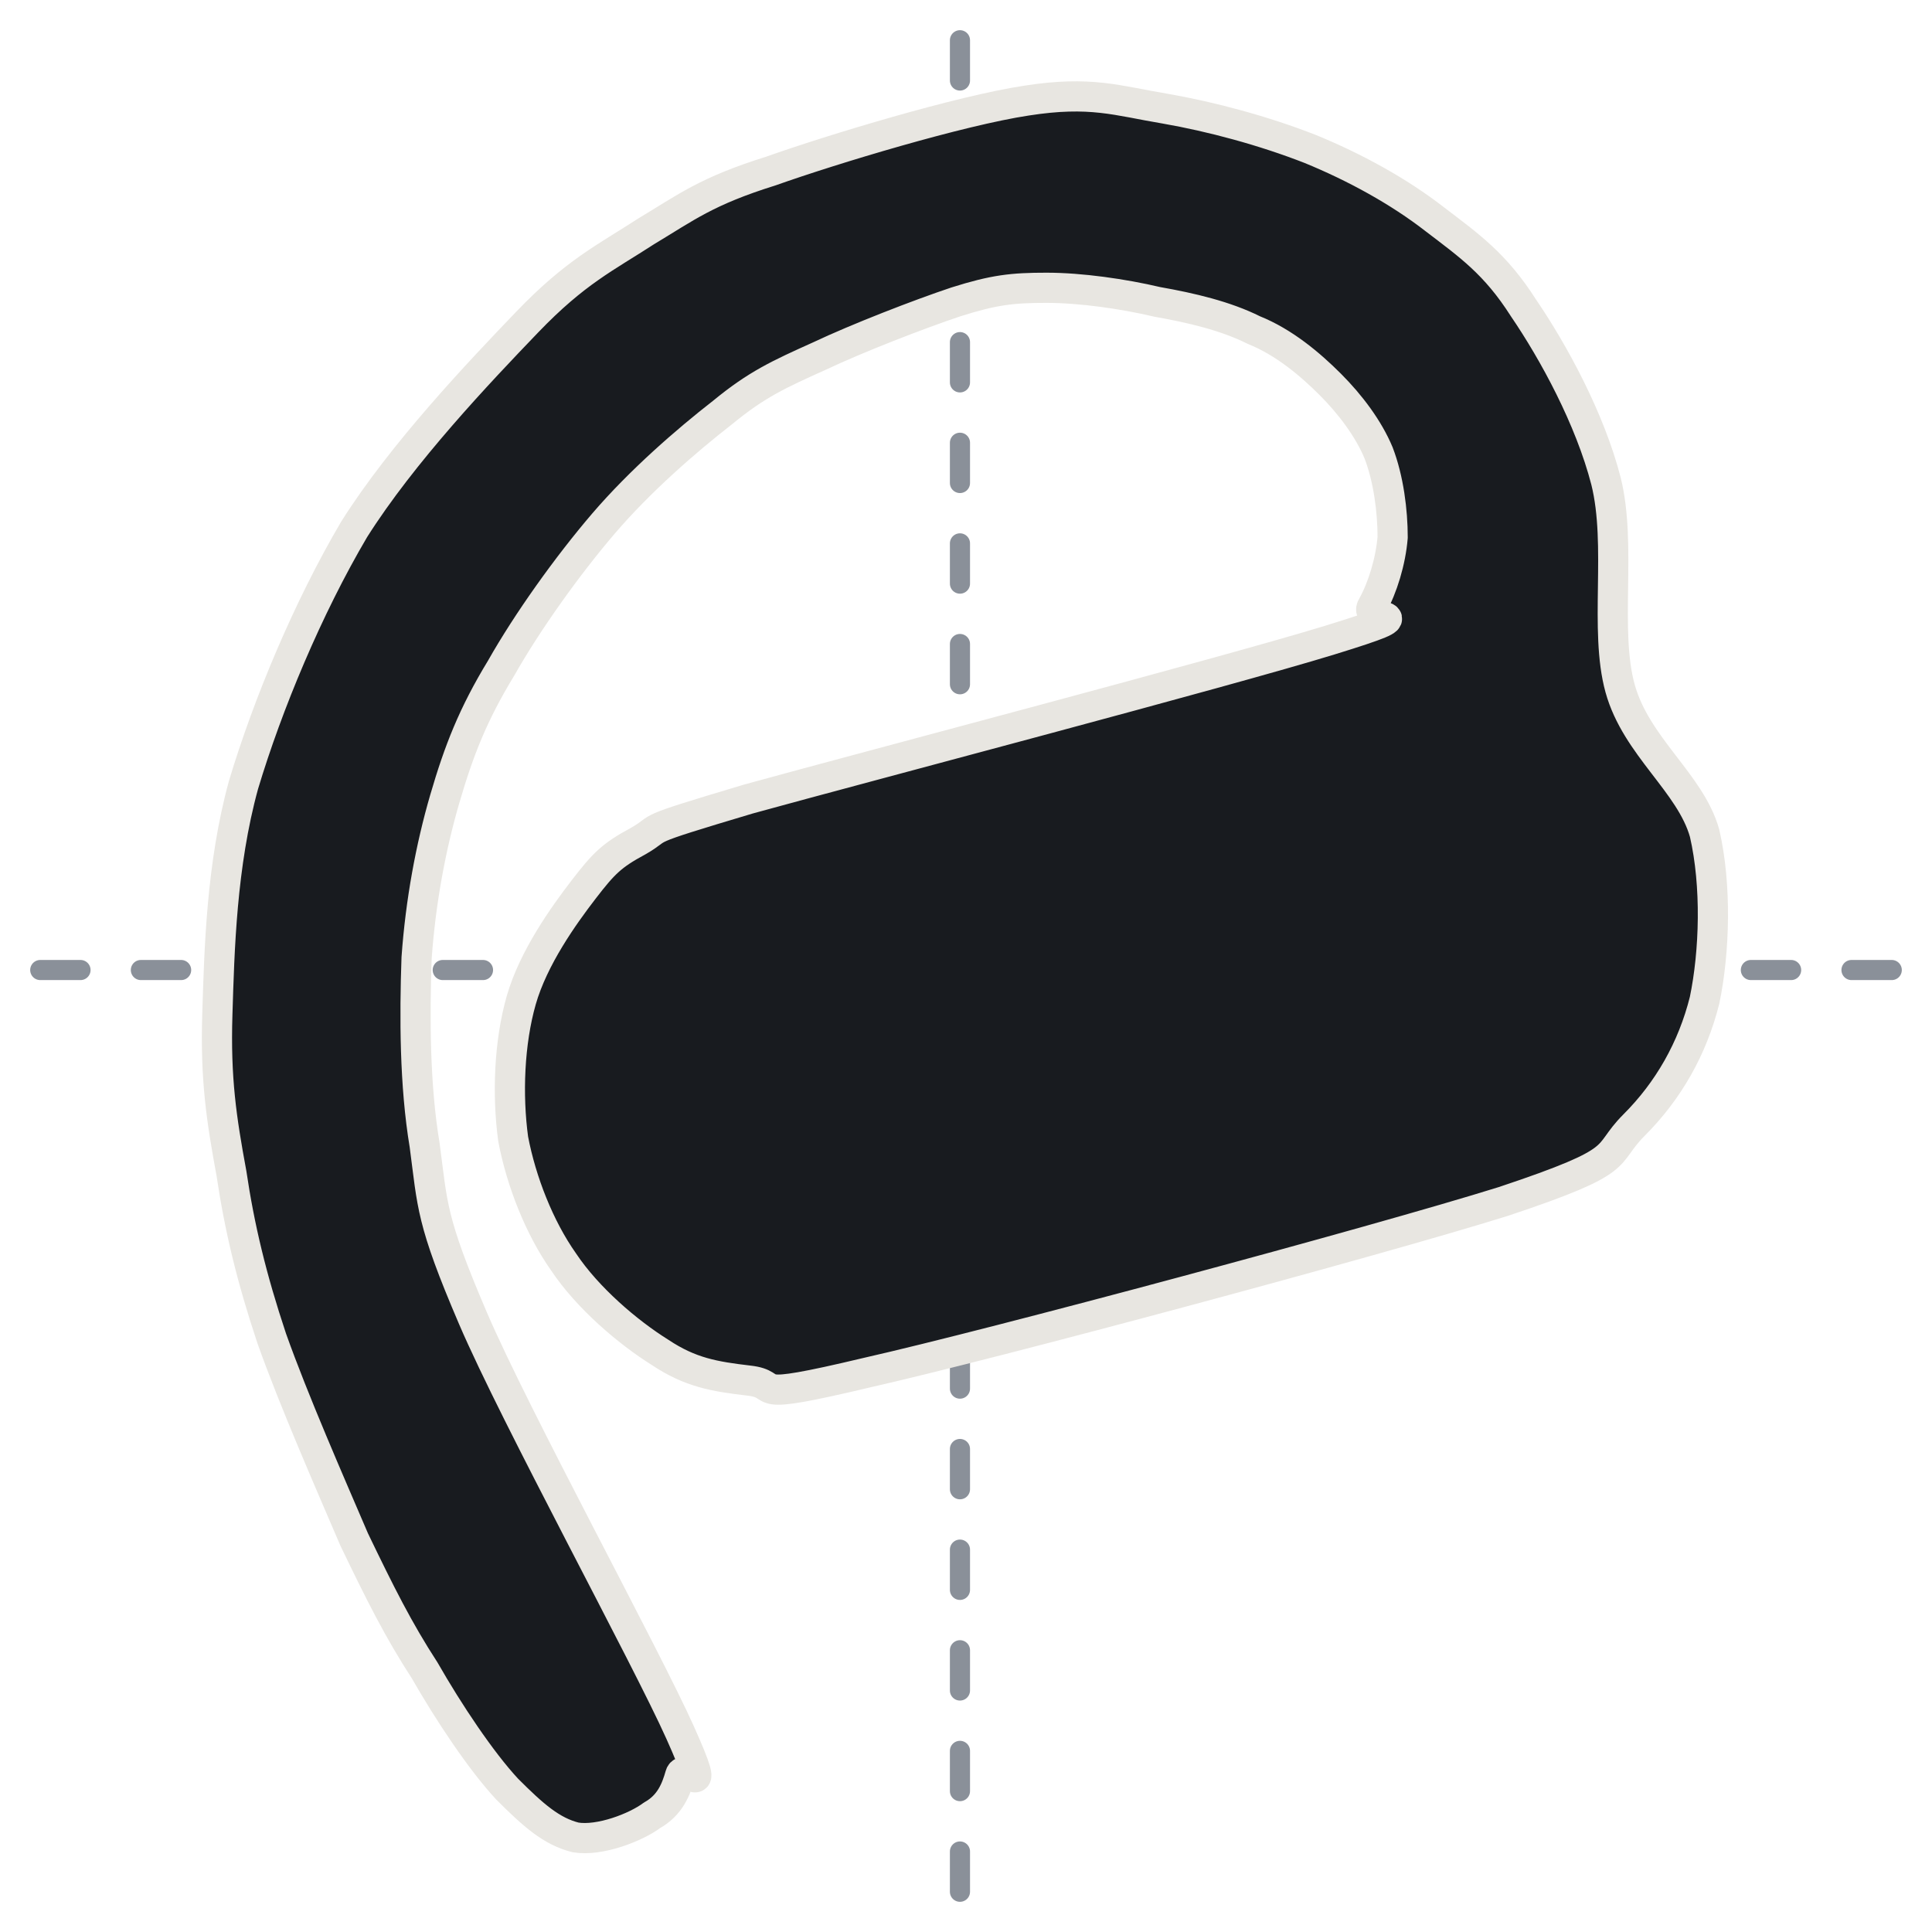
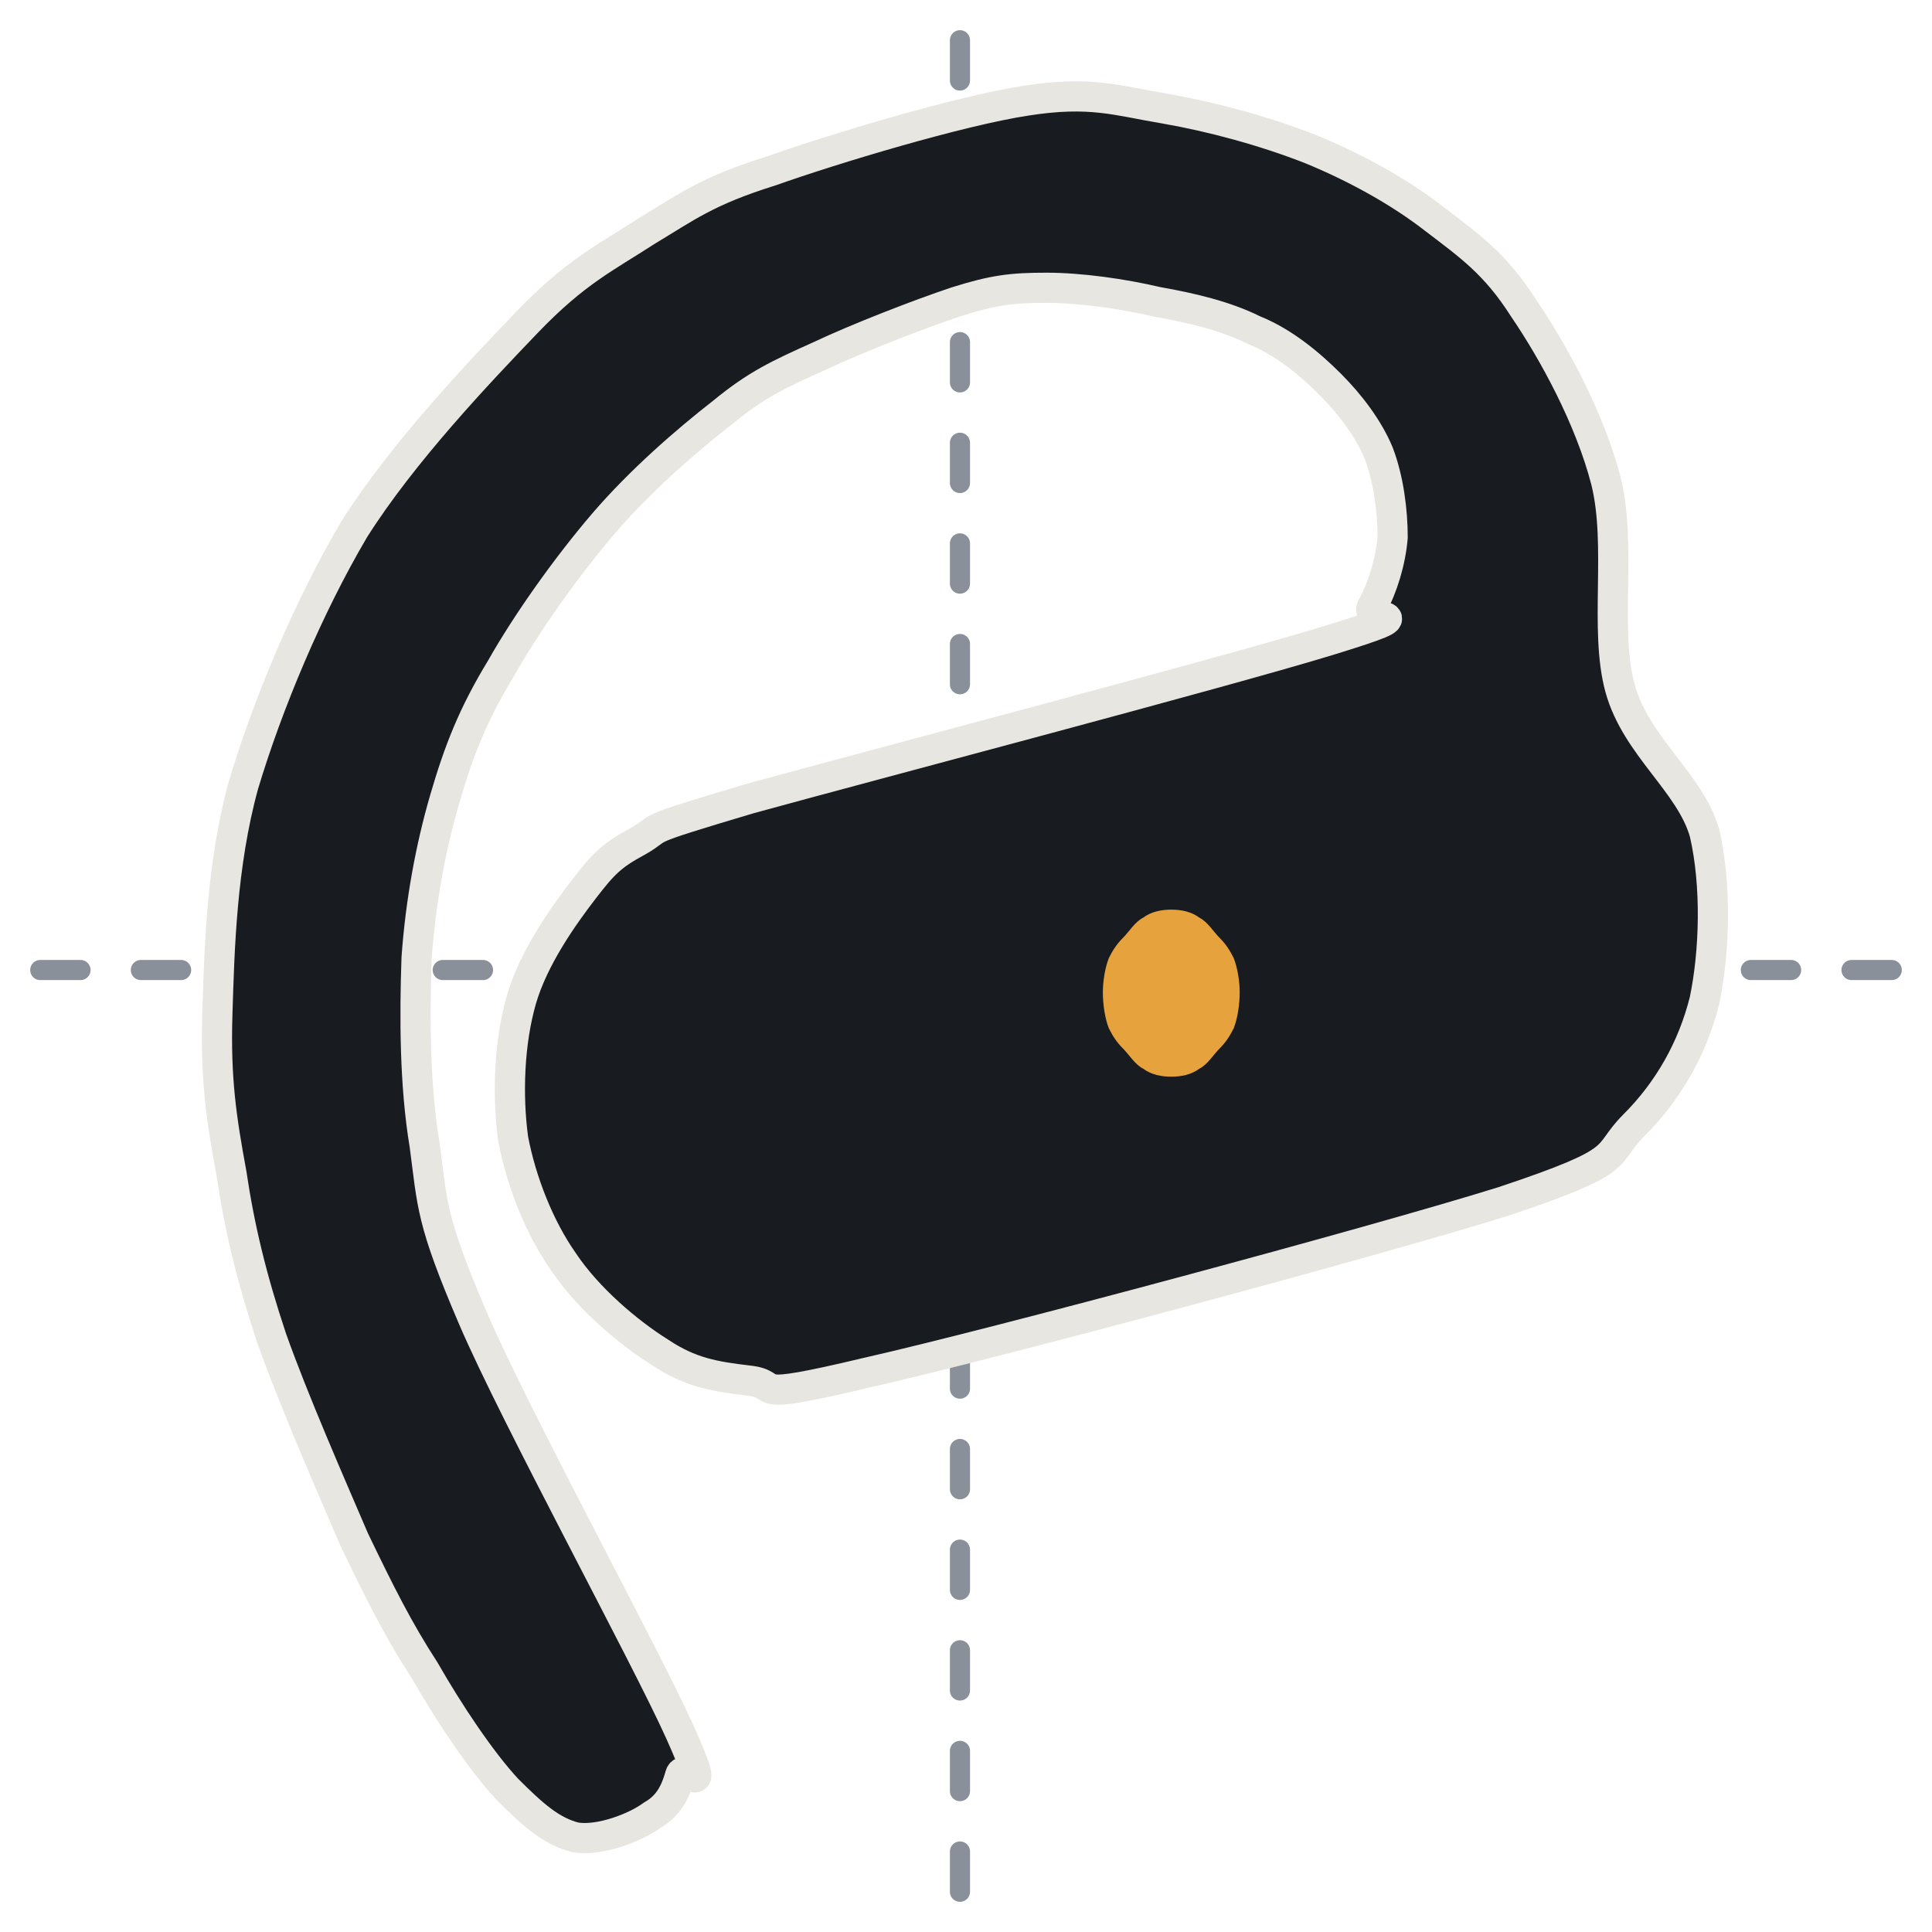
<svg xmlns="http://www.w3.org/2000/svg" viewBox="0 0 96 96" width="96" height="96" role="img" aria-label="Soundcore V40i left earbud">
  <path d="M47.7 2.0L47.7 4.0M47.7 7.0L47.7 9.0M47.7 12.0L47.7 14.0M47.7 17.0L47.7 19.0M47.7 22.0L47.7 24.0M47.7 27.0L47.7 29.0M47.7 32.0L47.7 34.0M47.7 37.0L47.7 39.0M47.7 42.0L47.7 44.0M47.7 47.0L47.7 49.0M47.7 52.0L47.7 54.0M47.7 57.0L47.7 59.0M47.7 62.0L47.7 64.0M47.7 67.0L47.7 69.0M47.7 72.0L47.7 74.0M47.7 77.0L47.7 79.0M47.7 82.0L47.7 84.0M47.7 87.0L47.7 89.0M47.7 92.0L47.7 94.0M2.0 48.2L4.0 48.2M7.0 48.2L9.0 48.2M12.0 48.2L14.0 48.2M17.0 48.2L19.0 48.2M22.0 48.2L24.0 48.2M27.0 48.2L29.0 48.2M32.0 48.2L34.0 48.2M37.0 48.2L39.0 48.2M42.0 48.2L44.0 48.2M47.0 48.2L49.0 48.2M52.0 48.2L54.0 48.2M57.0 48.2L59.0 48.2M62.0 48.2L64.0 48.2M67.0 48.2L69.0 48.2M72.0 48.2L74.0 48.2M77.0 48.2L79.0 48.2M82.0 48.2L84.0 48.2M87.0 48.2L89.0 48.2M92.0 48.2L94.0 48.2" fill="none" stroke="#8A9099" stroke-width="1.0" stroke-linecap="round" stroke-linejoin="round" />
  <path d="M51.0 5.0C54.2 4.5 55.5 5.0 57.9 5.4C60.2 5.8 62.8 6.5 65.1 7.4C67.3 8.3 69.5 9.5 71.3 10.9C73.0 12.2 74.3 13.1 75.7 15.3C77.2 17.5 79.0 20.8 79.8 23.9C80.6 27.1 79.7 31.3 80.5 34.2C81.3 37.1 84.0 38.9 84.7 41.4C85.3 44.0 85.2 47.3 84.7 49.7C84.1 52.1 82.9 54.2 81.2 55.9C79.6 57.5 81.0 57.6 74.7 59.7C68.3 61.7 49.3 66.8 43.1 68.2C36.8 69.7 39.0 68.8 37.2 68.6C35.5 68.4 34.3 68.2 32.8 67.2C31.2 66.2 29.2 64.5 28.0 62.7C26.8 61.0 25.9 58.7 25.5 56.6C25.2 54.4 25.3 51.8 25.9 49.7C26.5 47.6 28.0 45.5 29.0 44.2C30.0 42.9 30.4 42.5 31.7 41.8C33.1 41.0 31.5 41.4 37.2 39.7C43.0 38.1 60.9 33.4 66.1 31.8C71.3 30.2 67.6 31.0 68.2 30.1C68.7 29.2 69.1 27.9 69.2 26.7C69.2 25.4 69.0 23.8 68.5 22.5C68.0 21.3 67.1 20.1 66.1 19.1C65.1 18.1 63.8 17.0 62.3 16.4C60.9 15.7 59.2 15.3 57.5 15.0C55.8 14.6 53.7 14.3 52.0 14.3C50.3 14.3 49.4 14.4 47.5 15.0C45.7 15.6 42.6 16.8 40.7 17.7C38.7 18.6 37.6 19.1 35.9 20.5C34.1 21.9 31.8 23.9 30.0 26.0C28.2 28.1 26.2 30.9 24.9 33.2C23.5 35.5 22.8 37.3 22.1 39.7C21.4 42.1 20.9 44.8 20.7 47.6C20.6 50.5 20.6 53.9 21.1 56.9C21.5 59.9 21.4 60.6 23.5 65.5C25.6 70.4 32.1 82.3 33.8 86.1C35.5 89.9 34.0 87.5 33.8 88.2C33.6 88.9 33.3 89.7 32.4 90.2C31.6 90.8 29.8 91.5 28.6 91.3C27.4 91.0 26.5 90.2 25.2 88.9C23.9 87.5 22.3 85.1 21.1 83.0C19.8 81.0 18.9 79.2 17.6 76.5C16.4 73.7 14.6 69.6 13.5 66.5C12.5 63.5 11.9 61.0 11.5 58.3C11.0 55.6 10.7 53.6 10.8 50.4C10.9 47.2 11.0 43.0 12.1 39.0C13.3 35.0 15.3 30.2 17.6 26.3C20.0 22.5 23.8 18.5 26.2 16.0C28.6 13.5 30.1 12.8 32.1 11.5C34.1 10.3 35.1 9.5 38.3 8.5C41.4 7.4 47.7 5.5 51.0 5.0Z" fill="#181B1F" stroke="#E8E6E1" stroke-width="1.5" stroke-linecap="round" stroke-linejoin="round" />
+   <path d="M61.6 49.3C61.6 49.9 61.5 50.6 61.3 51.1C61.1 51.5 60.9 51.8 60.6 52.1C60.3 52.4 60.0 52.9 59.6 53.1C59.2 53.4 58.7 53.5 58.2 53.5C57.7 53.5 57.2 53.4 56.8 53.1C56.4 52.9 56.1 52.4 55.8 52.1C55.5 51.8 55.3 51.5 55.1 51.1C54.9 50.6 54.8 49.9 54.8 49.3C54.8 48.8 54.9 48.1 55.1 47.6C55.3 47.2 55.5 46.9 55.8 46.6C56.1 46.3 56.4 45.8 56.8 45.6C57.2 45.3 57.7 45.2 58.2 45.2C58.7 45.2 59.2 45.3 59.6 45.6C60.0 45.8 60.3 46.3 60.6 46.6C60.9 46.9 61.1 47.2 61.3 47.6C61.5 48.1 61.6 48.8 61.6 49.3Z" fill="#E6A23C" />
</svg>
